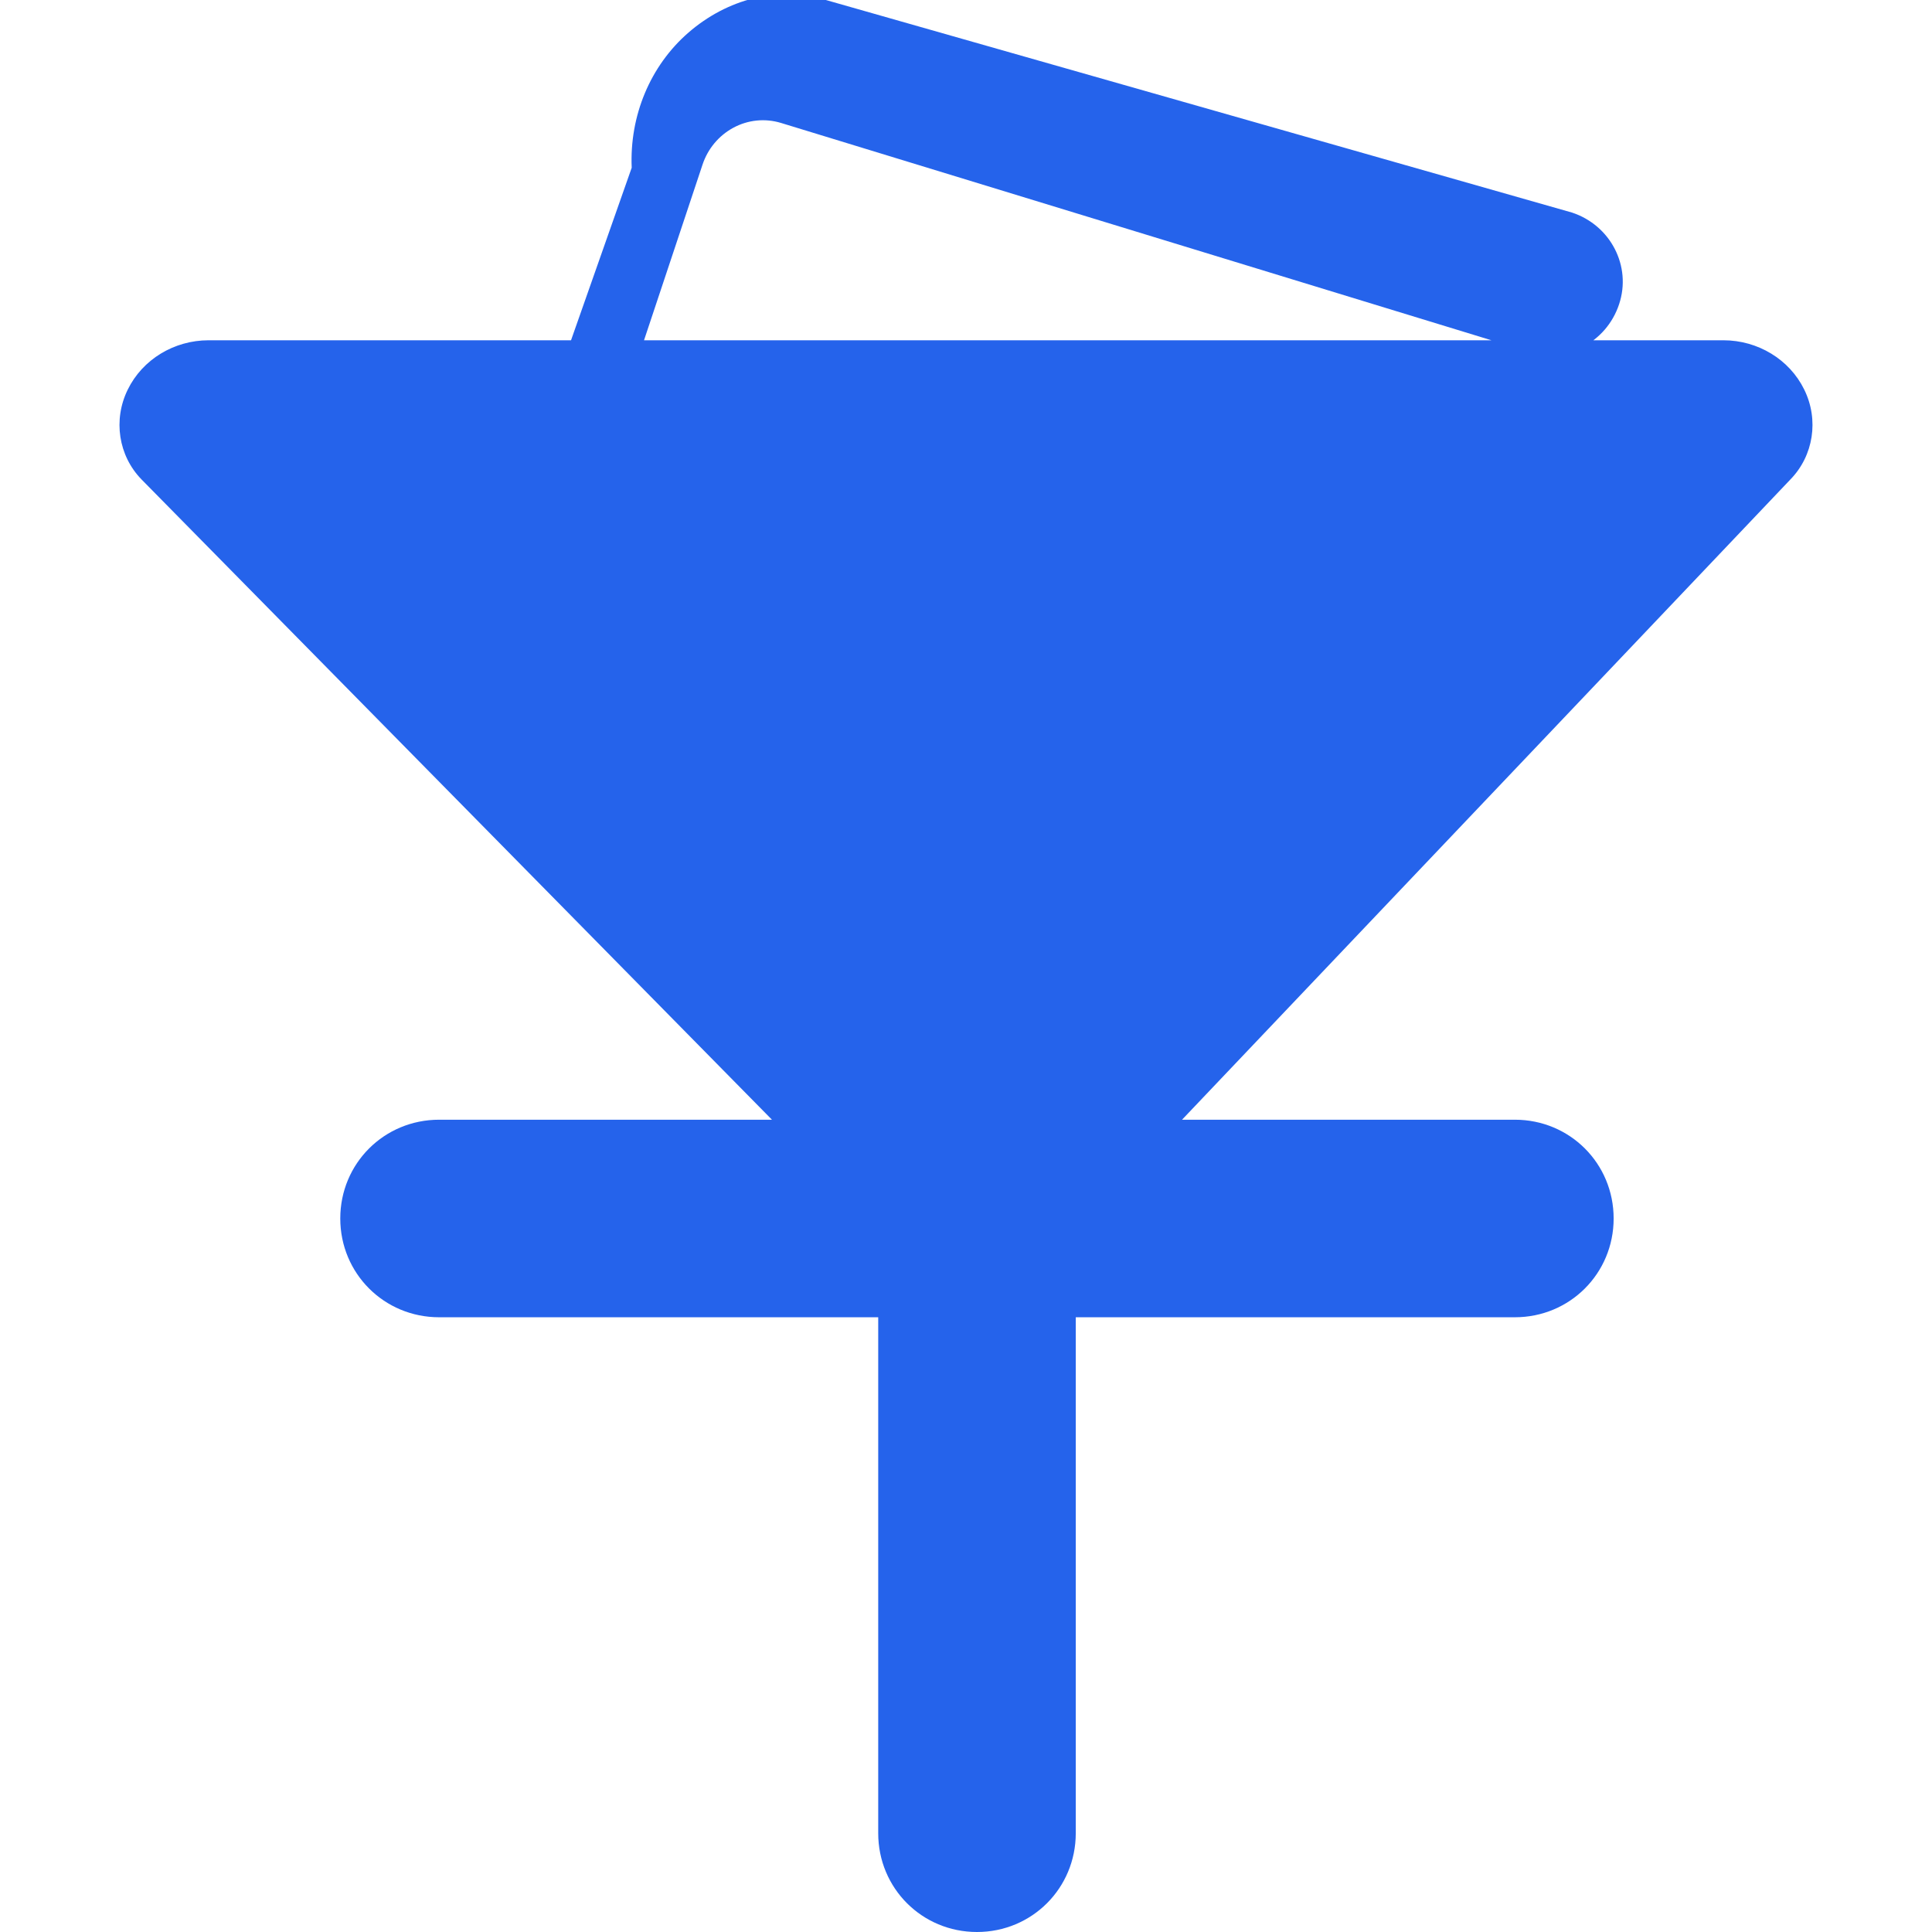
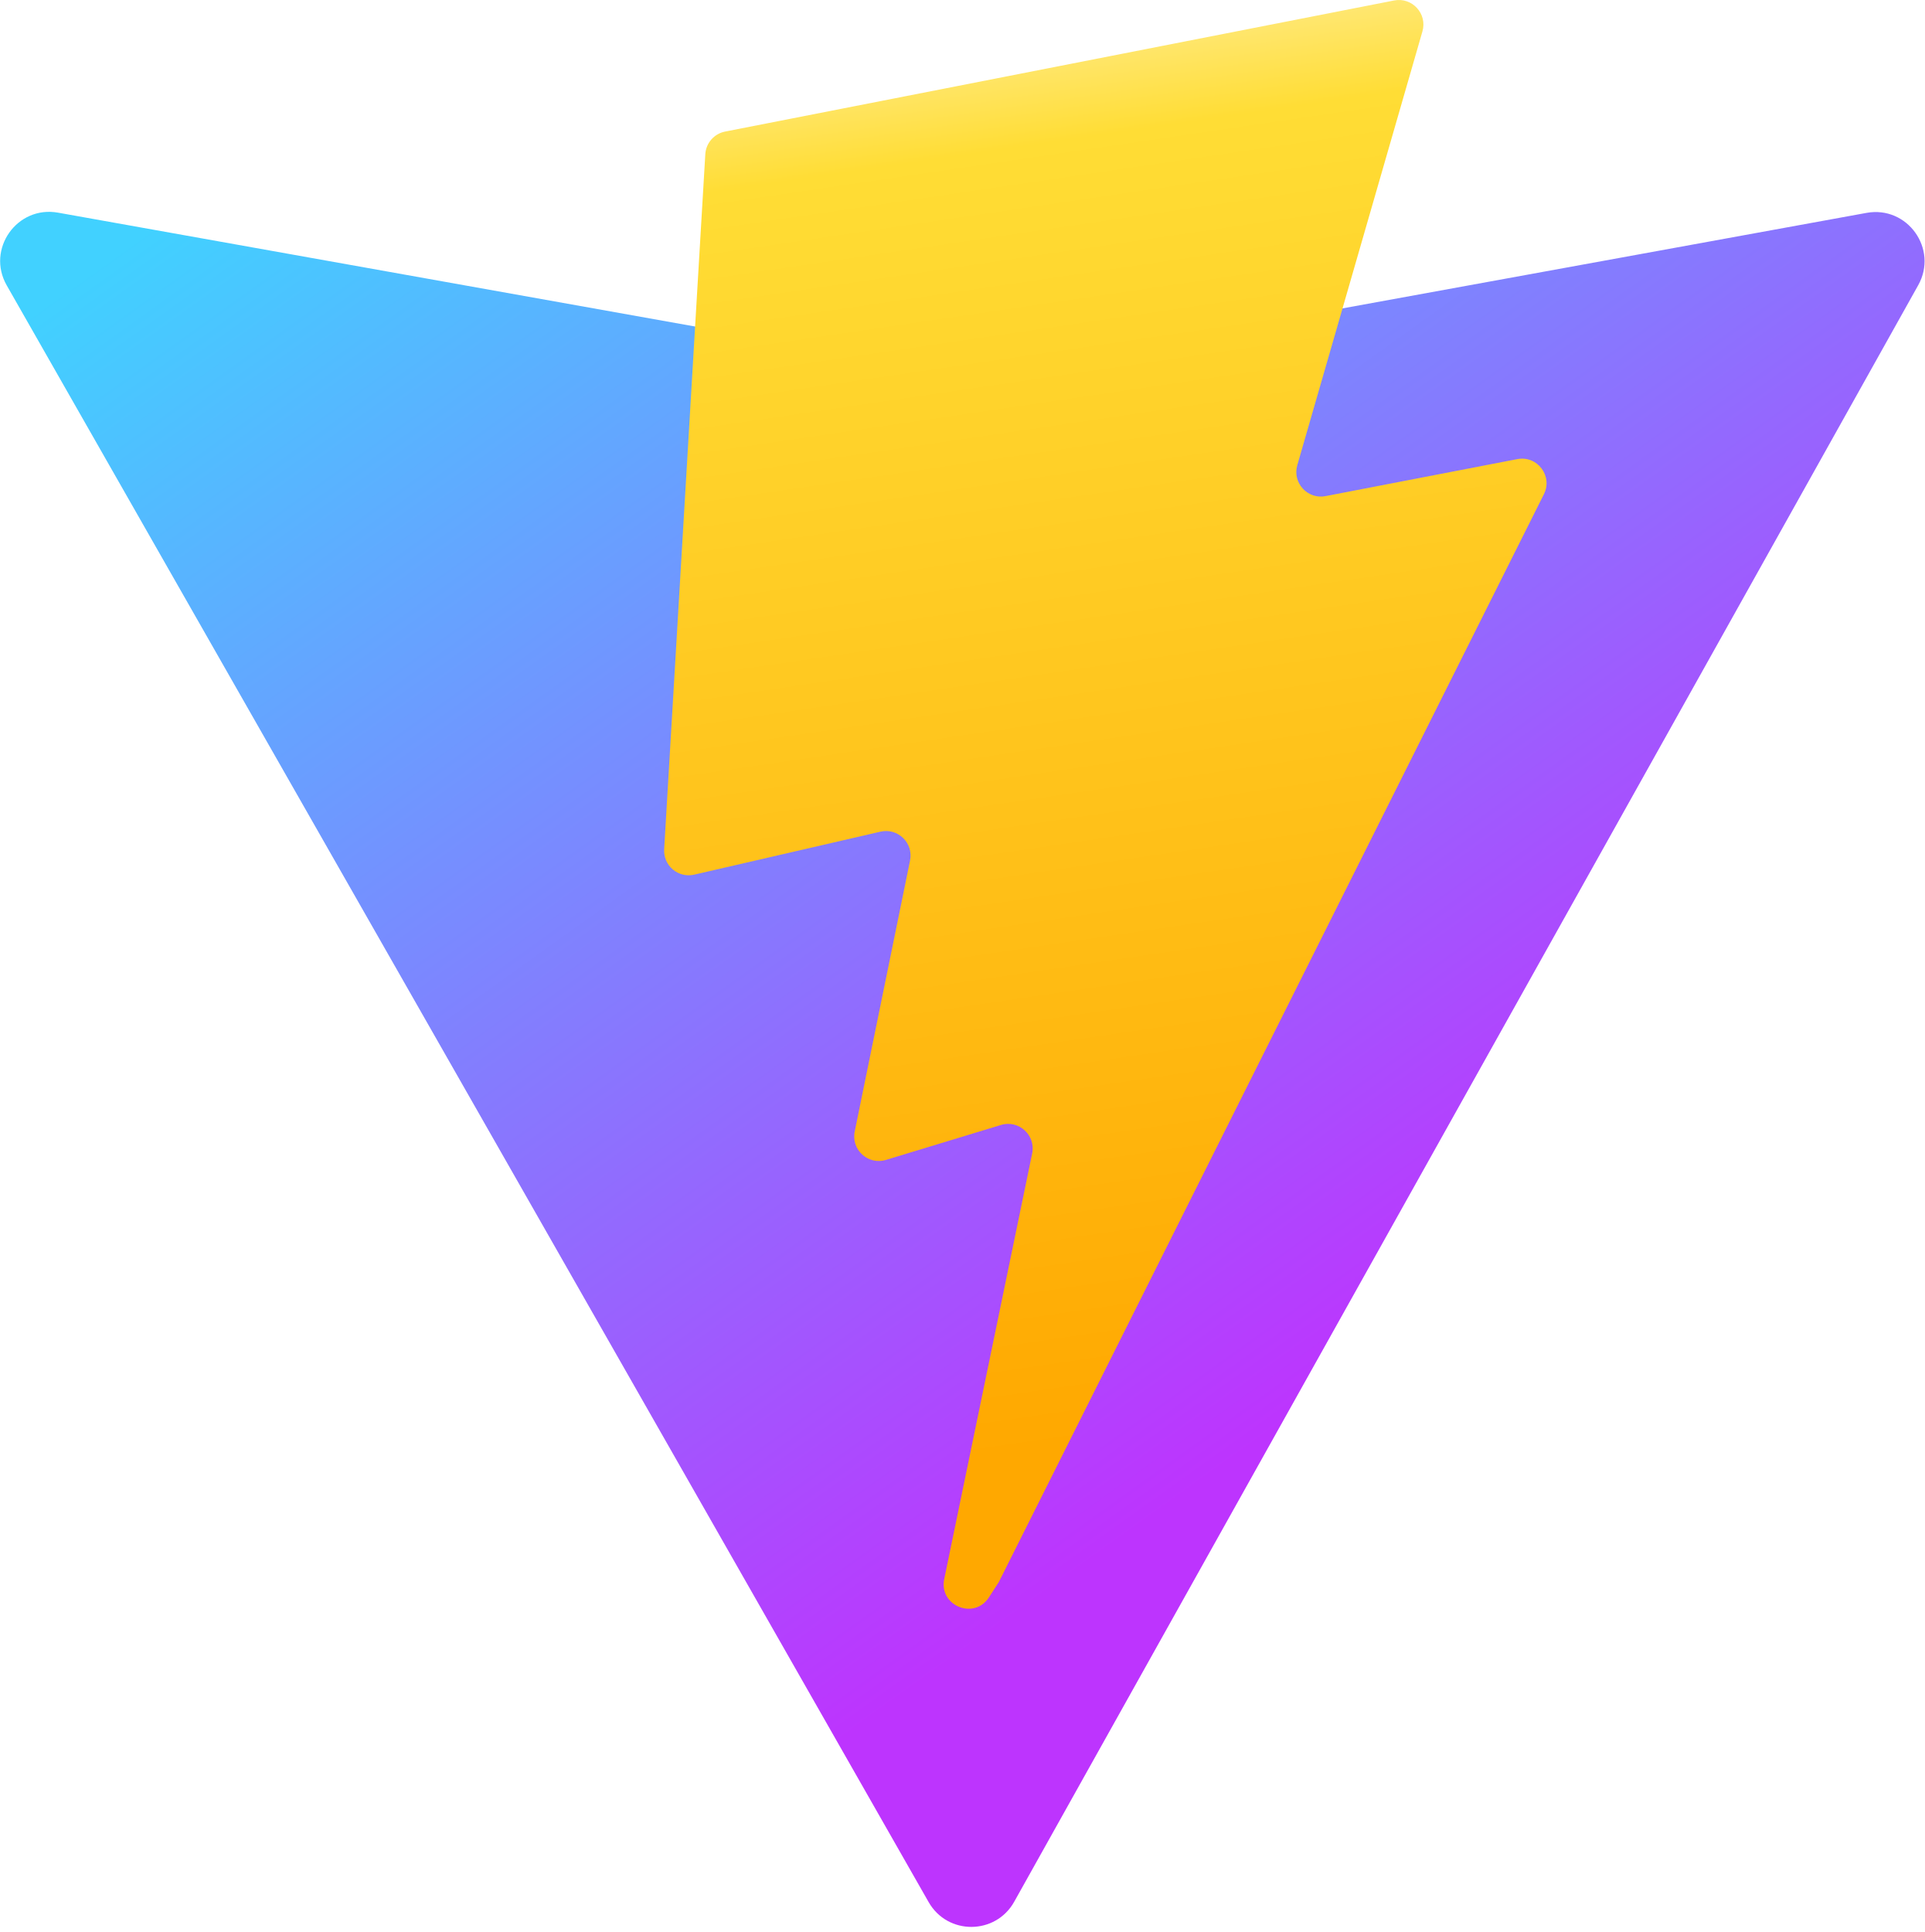
- <svg xmlns="http://www.w3.org/2000/svg" width="32" height="32" viewBox="0 0 32 32" fill="none">
-   <path d="M29.884 6.453C29.639 5.952 29.115 5.636 28.545 5.636H10.667L11.636 2.727C11.723 2.465 11.904 2.247 12.146 2.116C12.388 1.985 12.67 1.956 12.935 2.036L25.298 5.818C25.931 6.029 26.606 5.676 26.817 5.04C27.028 4.407 26.675 3.732 26.038 3.521L13.679 0L13.676 0L13.672 0C12.886 -0.24 12.044 -0.015 11.405 0.538C10.767 1.091 10.426 1.92 10.463 2.778L9.458 5.636H3.455C2.885 5.636 2.361 5.952 2.116 6.453C1.87 6.953 1.961 7.549 2.345 7.942L12.786 18.546H7.273C6.362 18.546 5.636 19.271 5.636 20.182C5.636 21.092 6.362 21.818 7.273 21.818H14.546V30.364C14.546 31.274 15.271 32 16.182 32C17.092 32 17.818 31.274 17.818 30.364V21.818H25.091C26.002 21.818 26.727 21.092 26.727 20.182C26.727 19.271 26.002 18.546 25.091 18.546H19.578L29.654 7.942C30.038 7.549 30.13 6.953 29.884 6.453Z" fill="#2563EB" />
+ <svg xmlns="http://www.w3.org/2000/svg" width="31.88" height="32" viewBox="0 0 256 257">
+   <defs>
+     <linearGradient id="a" x1="-.828%" x2="57.636%" y1="7.652%" y2="78.411%">
+       <stop offset="0%" stop-color="#41D1FF" />
+       <stop offset="100%" stop-color="#BD34FE" />
+     </linearGradient>
+     <linearGradient id="b" x1="43.376%" x2="50.316%" y1="2.242%" y2="89.03%">
+       <stop offset="0%" stop-color="#FFEA83" />
+       <stop offset="8.333%" stop-color="#FFDD35" />
+       <stop offset="100%" stop-color="#FFA800" />
+     </linearGradient>
+   </defs>
+   <path fill="url(#a)" d="M255.153 37.938L134.897 252.976c-2.483 4.44-8.862 4.466-11.382.048L.875 37.958c-2.746-4.814 1.371-10.646 6.827-9.67l120.385 21.517a6.537 6.537 0 0 0 2.322-.004l117.867-21.483c5.438-.991 9.574 4.796 6.877 9.62Z" />
+   <path fill="url(#b)" d="M185.432.063L96.44 17.501a3.268 3.268 0 0 0-2.634 3.014l-5.474 92.456a3.268 3.268 0 0 0 3.997 3.378l24.777-5.718c2.318-.535 4.413 1.507 3.936 3.838l-7.361 36.047c-.495 2.426 1.782 4.5 4.151 3.78l15.304-4.649c2.372-.72 4.652 1.36 4.15 3.788l-11.698 56.621c-.732 3.542 3.979 5.473 5.943 2.437l1.313-2.028l72.516-144.72c1.215-2.423-.88-5.186-3.54-4.672l-25.505 4.922c-2.396.462-4.435-1.77-3.759-4.114l16.646-57.705c.677-2.35-1.37-4.583-3.769-4.113Z" />
</svg>
